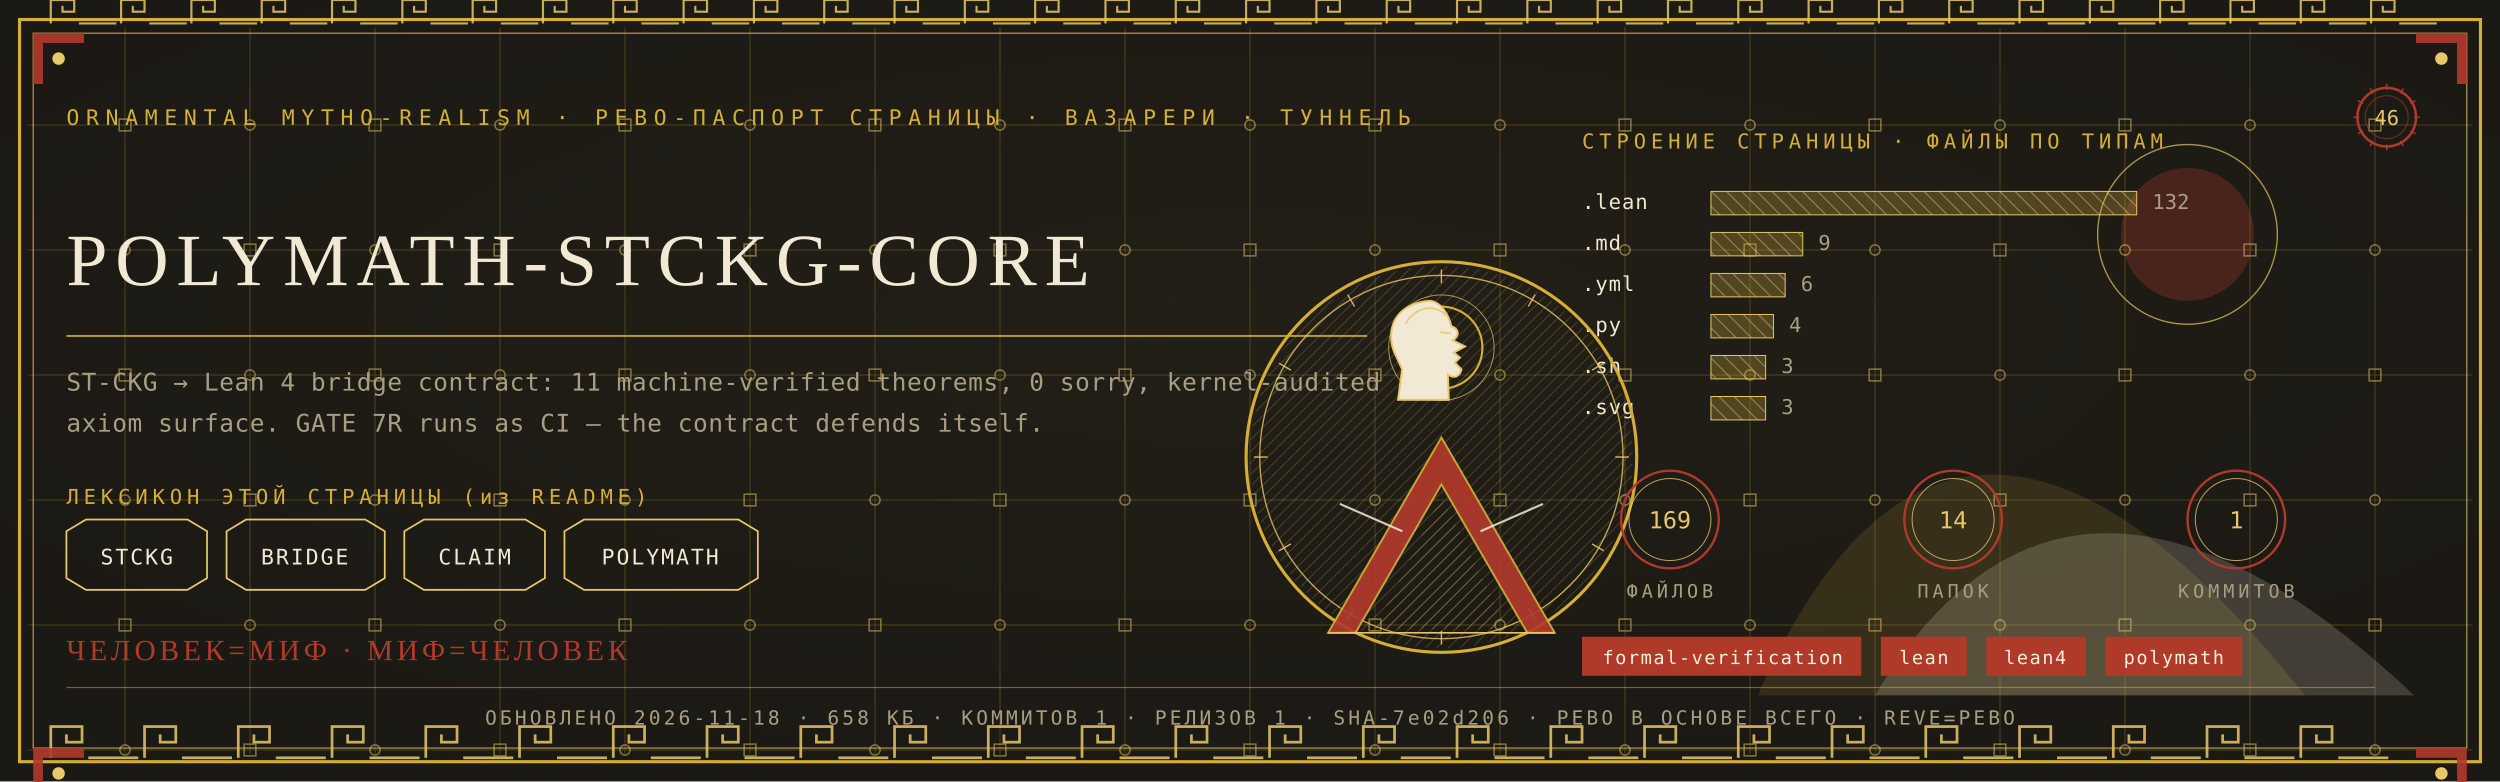
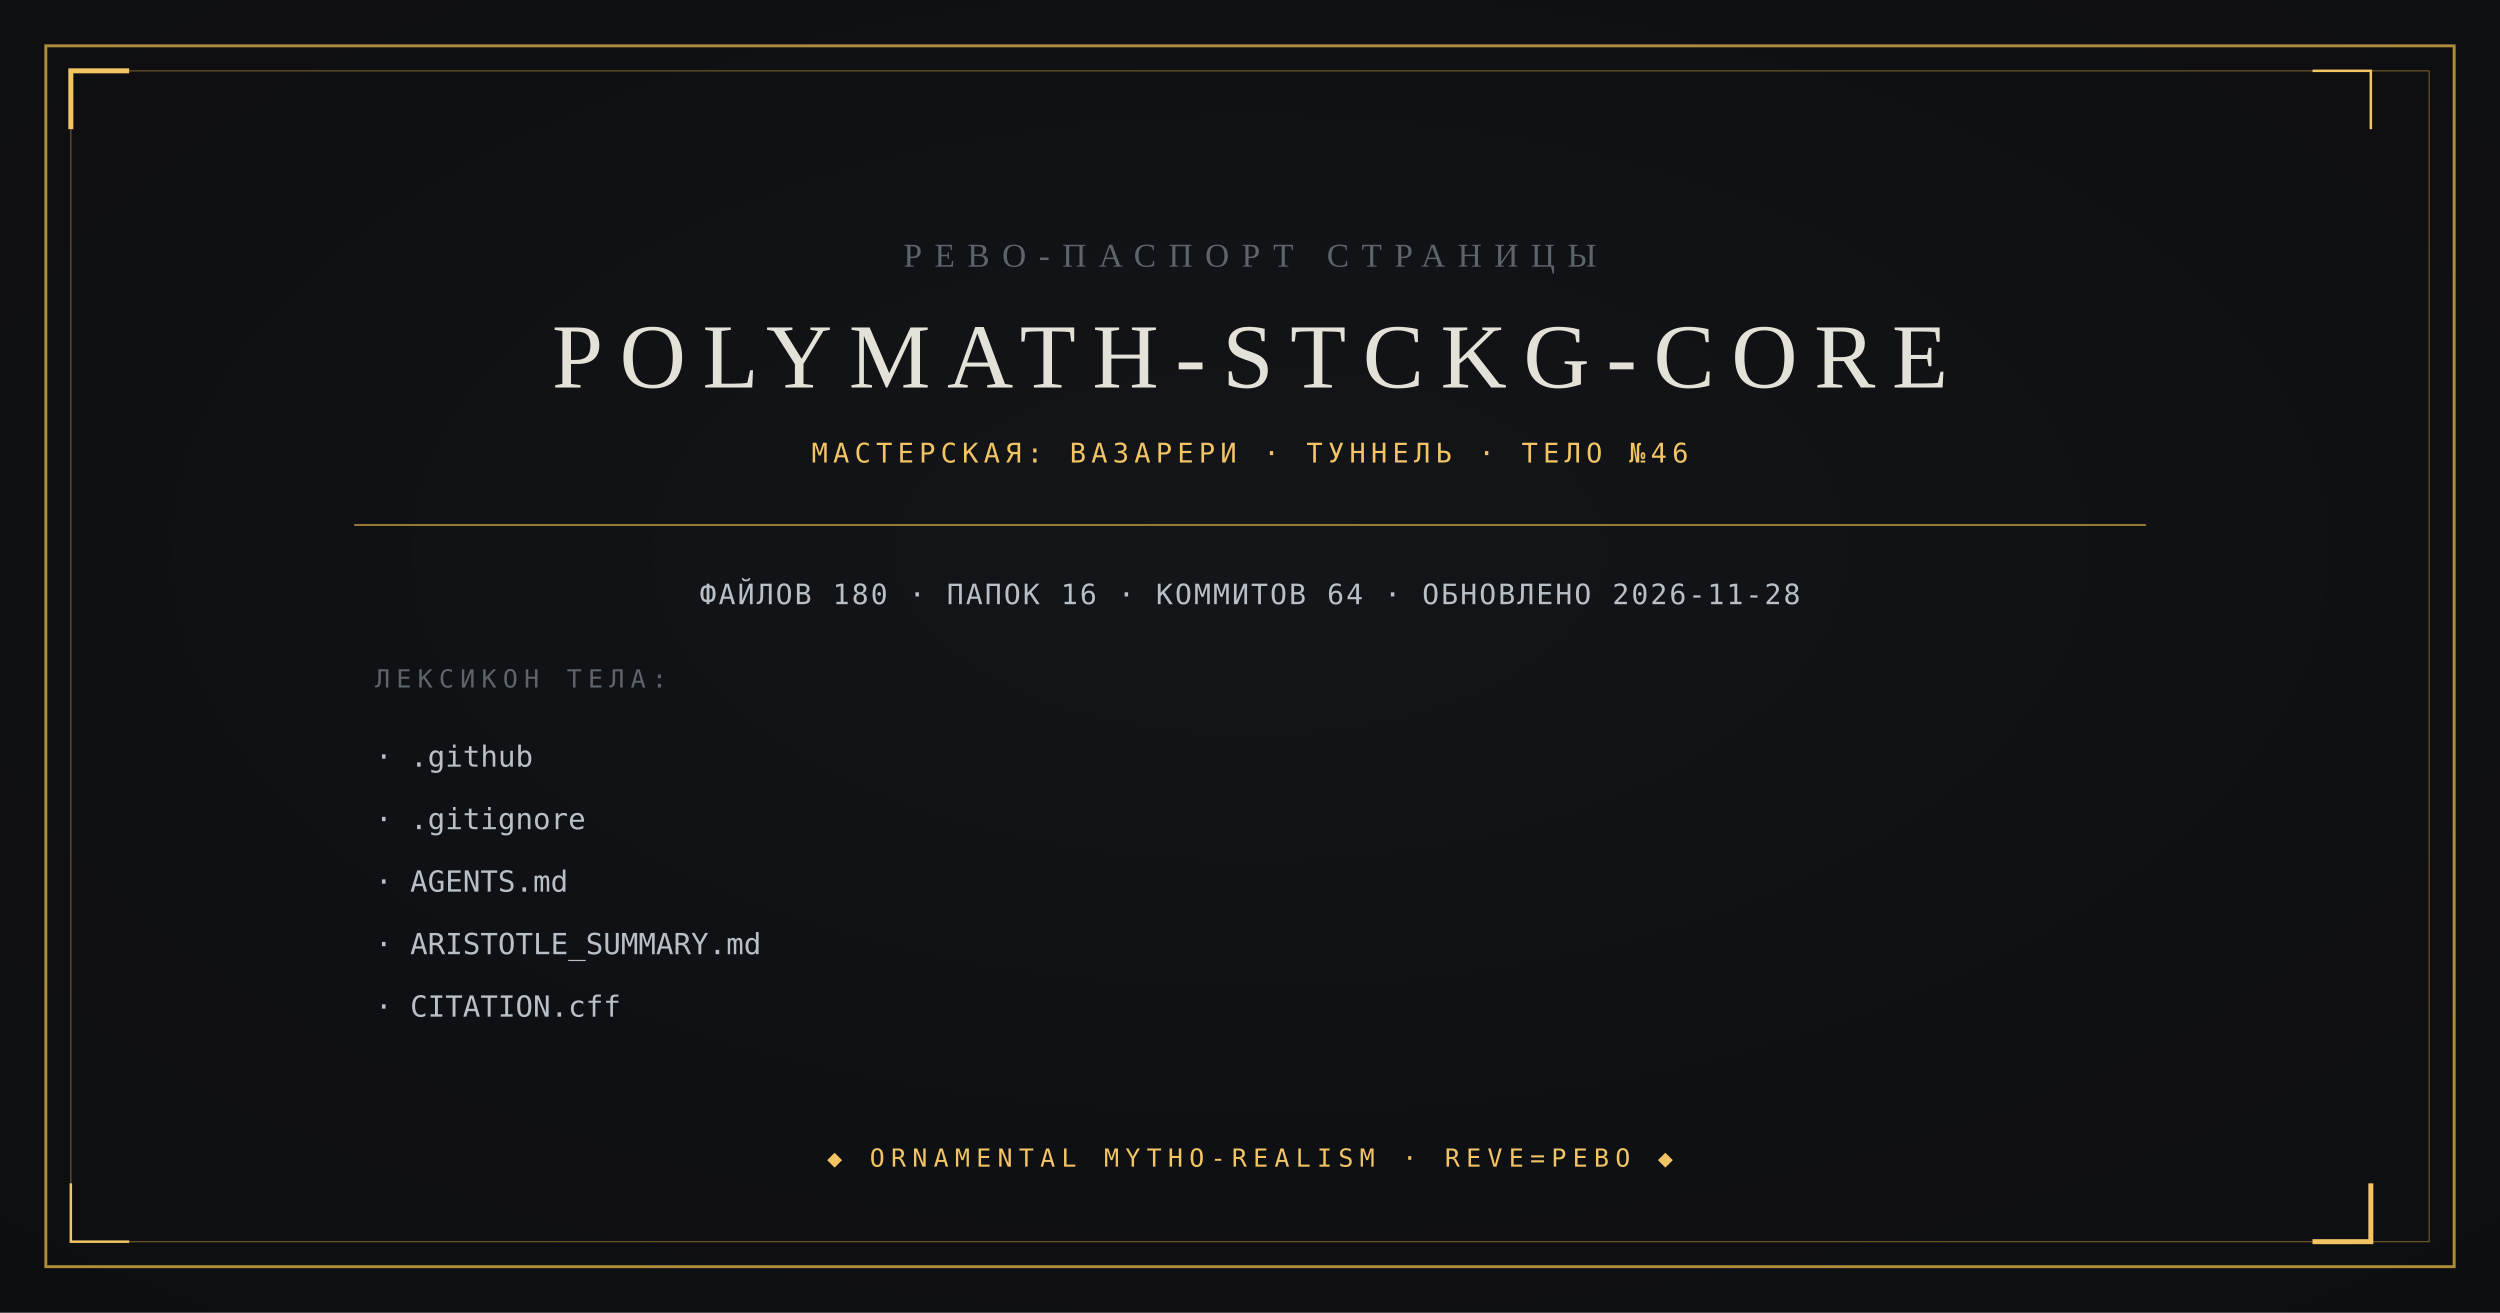
- <svg xmlns="http://www.w3.org/2000/svg" viewBox="0 0 1280 400" width="1280" height="400">
-   <defs>
-     <radialGradient id="rp46" cx="0.5" cy="0.42" r="1.1">
-       <stop offset="0" stop-color="#232017" />
-       <stop offset="1" stop-color="#171512" />
-     </radialGradient>
-     <pattern id="hatchm" width="4.2" height="4.2" patternUnits="userSpaceOnUse" patternTransform="rotate(45)">
-       <rect width="4.2" height="4.2" fill="none" />
-       <line x1="0" y1="0" x2="0" y2="4.2" stroke="#E8C868" stroke-width="0.5" />
-     </pattern>
-     <pattern id="hatchv" width="5.5" height="5.5" patternUnits="userSpaceOnUse" patternTransform="rotate(-45)">
-       <rect width="5.5" height="5.5" fill="none" />
-       <line x1="0" y1="0" x2="0" y2="5.5" stroke="#F2E9D4" stroke-width="0.5" />
-     </pattern>
-   </defs>
-   <rect width="1280" height="400" fill="#171512" />
-   <rect width="1280" height="400" fill="url(#rp46)" opacity="0.94" />
-   <path d="M 900 356 Q 1000 130 1180 356 Z" fill="#D4AF37" opacity="0.14" />
-   <path d="M 960 356 Q 1060 190 1236 356 Z" fill="#F2E9D4" opacity="0.18" />
-   <circle cx="1120" cy="120" r="34" fill="#B03A2A" opacity="0.30" />
-   <circle cx="1120" cy="120" r="46" fill="none" stroke="#E8C868" stroke-width="0.7" opacity="0.7" />
-   <g stroke="#D4AF37" stroke-width="0.45" opacity="0.30">
-     <line x1="64" y1="14" x2="64" y2="386" />
-     <line x1="128" y1="14" x2="128" y2="386" />
-     <line x1="192" y1="14" x2="192" y2="386" />
-     <line x1="256" y1="14" x2="256" y2="386" />
-     <line x1="320" y1="14" x2="320" y2="386" />
-     <line x1="384" y1="14" x2="384" y2="386" />
-     <line x1="448" y1="14" x2="448" y2="386" />
-     <line x1="512" y1="14" x2="512" y2="386" />
-     <line x1="576" y1="14" x2="576" y2="386" />
-     <line x1="640" y1="14" x2="640" y2="386" />
-     <line x1="704" y1="14" x2="704" y2="386" />
-     <line x1="768" y1="14" x2="768" y2="386" />
-     <line x1="832" y1="14" x2="832" y2="386" />
-     <line x1="896" y1="14" x2="896" y2="386" />
-     <line x1="960" y1="14" x2="960" y2="386" />
-     <line x1="1024" y1="14" x2="1024" y2="386" />
-     <line x1="1088" y1="14" x2="1088" y2="386" />
-     <line x1="1152" y1="14" x2="1152" y2="386" />
-     <line x1="1216" y1="14" x2="1216" y2="386" />
-     <line x1="14" y1="64" x2="1266" y2="64" />
-     <line x1="14" y1="128" x2="1266" y2="128" />
-     <line x1="14" y1="192" x2="1266" y2="192" />
-     <line x1="14" y1="256" x2="1266" y2="256" />
-     <line x1="14" y1="320" x2="1266" y2="320" />
-     <line x1="14" y1="384" x2="1266" y2="384" />
-   </g>
-   <g fill="none" stroke="#E8C868" stroke-width="0.8" opacity="0.5">
-     <rect x="61" y="61" width="6" height="6" />
-     <circle cx="64" cy="128" r="2.6" />
-     <rect x="61" y="189" width="6" height="6" />
-     <circle cx="64" cy="256" r="2.6" />
-     <rect x="61" y="317" width="6" height="6" />
-     <circle cx="64" cy="384" r="2.6" />
-     <circle cx="128" cy="64" r="2.6" />
-     <rect x="125" y="125" width="6" height="6" />
-     <circle cx="128" cy="192" r="2.6" />
-     <rect x="125" y="253" width="6" height="6" />
-     <circle cx="128" cy="320" r="2.6" />
-     <rect x="125" y="381" width="6" height="6" />
-     <rect x="189" y="61" width="6" height="6" />
-     <circle cx="192" cy="128" r="2.6" />
-     <rect x="189" y="189" width="6" height="6" />
-     <circle cx="192" cy="256" r="2.6" />
-     <rect x="189" y="317" width="6" height="6" />
-     <circle cx="192" cy="384" r="2.6" />
-     <circle cx="256" cy="64" r="2.6" />
-     <rect x="253" y="125" width="6" height="6" />
-     <circle cx="256" cy="192" r="2.6" />
-     <rect x="253" y="253" width="6" height="6" />
-     <circle cx="256" cy="320" r="2.6" />
-     <rect x="253" y="381" width="6" height="6" />
-     <rect x="317" y="61" width="6" height="6" />
-     <circle cx="320" cy="128" r="2.6" />
-     <rect x="317" y="189" width="6" height="6" />
-     <circle cx="320" cy="256" r="2.6" />
-     <rect x="317" y="317" width="6" height="6" />
-     <circle cx="320" cy="384" r="2.6" />
-     <circle cx="384" cy="64" r="2.6" />
-     <rect x="381" y="125" width="6" height="6" />
-     <circle cx="384" cy="192" r="2.6" />
-     <rect x="381" y="253" width="6" height="6" />
-     <circle cx="384" cy="320" r="2.6" />
-     <rect x="381" y="381" width="6" height="6" />
-     <rect x="445" y="61" width="6" height="6" />
-     <circle cx="448" cy="128" r="2.6" />
-     <rect x="445" y="189" width="6" height="6" />
-     <circle cx="448" cy="256" r="2.6" />
-     <rect x="445" y="317" width="6" height="6" />
-     <circle cx="448" cy="384" r="2.6" />
-     <circle cx="512" cy="64" r="2.6" />
-     <rect x="509" y="125" width="6" height="6" />
-     <circle cx="512" cy="192" r="2.6" />
-     <rect x="509" y="253" width="6" height="6" />
-     <circle cx="512" cy="320" r="2.6" />
-     <rect x="509" y="381" width="6" height="6" />
-     <rect x="573" y="61" width="6" height="6" />
-     <circle cx="576" cy="128" r="2.6" />
-     <rect x="573" y="189" width="6" height="6" />
-     <circle cx="576" cy="256" r="2.6" />
-     <rect x="573" y="317" width="6" height="6" />
-     <circle cx="576" cy="384" r="2.6" />
-     <circle cx="640" cy="64" r="2.6" />
-     <rect x="637" y="125" width="6" height="6" />
-     <circle cx="640" cy="192" r="2.6" />
-     <rect x="637" y="253" width="6" height="6" />
-     <circle cx="640" cy="320" r="2.6" />
-     <rect x="637" y="381" width="6" height="6" />
-     <rect x="701" y="61" width="6" height="6" />
-     <circle cx="704" cy="128" r="2.6" />
-     <rect x="701" y="189" width="6" height="6" />
-     <circle cx="704" cy="256" r="2.6" />
-     <rect x="701" y="317" width="6" height="6" />
-     <circle cx="704" cy="384" r="2.6" />
-     <circle cx="768" cy="64" r="2.6" />
-     <rect x="765" y="125" width="6" height="6" />
-     <circle cx="768" cy="192" r="2.6" />
-     <rect x="765" y="253" width="6" height="6" />
-     <circle cx="768" cy="320" r="2.6" />
-     <rect x="765" y="381" width="6" height="6" />
-     <rect x="829" y="61" width="6" height="6" />
-     <circle cx="832" cy="128" r="2.6" />
-     <rect x="829" y="189" width="6" height="6" />
-     <circle cx="832" cy="256" r="2.6" />
-     <rect x="829" y="317" width="6" height="6" />
-     <circle cx="832" cy="384" r="2.6" />
-     <circle cx="896" cy="64" r="2.6" />
-     <rect x="893" y="125" width="6" height="6" />
-     <circle cx="896" cy="192" r="2.6" />
-     <rect x="893" y="253" width="6" height="6" />
-     <circle cx="896" cy="320" r="2.6" />
-     <rect x="893" y="381" width="6" height="6" />
-     <rect x="957" y="61" width="6" height="6" />
-     <circle cx="960" cy="128" r="2.6" />
-     <rect x="957" y="189" width="6" height="6" />
-     <circle cx="960" cy="256" r="2.6" />
-     <rect x="957" y="317" width="6" height="6" />
-     <circle cx="960" cy="384" r="2.6" />
-     <circle cx="1024" cy="64" r="2.6" />
-     <rect x="1021" y="125" width="6" height="6" />
-     <circle cx="1024" cy="192" r="2.6" />
-     <rect x="1021" y="253" width="6" height="6" />
-     <circle cx="1024" cy="320" r="2.6" />
-     <rect x="1021" y="381" width="6" height="6" />
-     <rect x="1085" y="61" width="6" height="6" />
-     <circle cx="1088" cy="128" r="2.6" />
-     <rect x="1085" y="189" width="6" height="6" />
-     <circle cx="1088" cy="256" r="2.6" />
-     <rect x="1085" y="317" width="6" height="6" />
-     <circle cx="1088" cy="384" r="2.6" />
-     <circle cx="1152" cy="64" r="2.6" />
-     <rect x="1149" y="125" width="6" height="6" />
-     <circle cx="1152" cy="192" r="2.6" />
-     <rect x="1149" y="253" width="6" height="6" />
-     <circle cx="1152" cy="320" r="2.6" />
-     <rect x="1149" y="381" width="6" height="6" />
-     <rect x="1213" y="61" width="6" height="6" />
-     <circle cx="1216" cy="128" r="2.6" />
-     <rect x="1213" y="189" width="6" height="6" />
-     <circle cx="1216" cy="256" r="2.6" />
-     <rect x="1213" y="317" width="6" height="6" />
-     <circle cx="1216" cy="384" r="2.6" />
-   </g>
-   <rect x="10" y="10" width="1260" height="380" fill="none" stroke="#D4AF37" stroke-width="1.6" />
-   <rect x="17" y="17" width="1246" height="366" fill="none" stroke="#E8C868" stroke-width="0.6" opacity="0.75" />
-   <g fill="none" stroke="#E8C868" stroke-width="1.4" opacity="0.85">
-     <path d="M 26 388 L 26 372 L 42 372 L 42 380.0 L 34.0 380.0 L 34.0 376.0" />
-     <line x1="45.2" y1="388" x2="70.8" y2="388" />
-     <path d="M 74 388 L 74 372 L 90 372 L 90 380.0 L 82.0 380.0 L 82.0 376.0" />
-     <line x1="93.2" y1="388" x2="118.8" y2="388" />
-     <path d="M 122 388 L 122 372 L 138 372 L 138 380.0 L 130.0 380.0 L 130.0 376.0" />
-     <line x1="141.2" y1="388" x2="166.8" y2="388" />
-     <path d="M 170 388 L 170 372 L 186 372 L 186 380.0 L 178.0 380.0 L 178.0 376.0" />
-     <line x1="189.2" y1="388" x2="214.8" y2="388" />
-     <path d="M 218 388 L 218 372 L 234 372 L 234 380.0 L 226.0 380.0 L 226.0 376.0" />
-     <line x1="237.2" y1="388" x2="262.8" y2="388" />
-     <path d="M 266 388 L 266 372 L 282 372 L 282 380.0 L 274.0 380.0 L 274.0 376.0" />
-     <line x1="285.2" y1="388" x2="310.8" y2="388" />
-     <path d="M 314 388 L 314 372 L 330 372 L 330 380.0 L 322.0 380.0 L 322.0 376.0" />
-     <line x1="333.2" y1="388" x2="358.8" y2="388" />
-     <path d="M 362 388 L 362 372 L 378 372 L 378 380.0 L 370.0 380.0 L 370.0 376.0" />
-     <line x1="381.2" y1="388" x2="406.8" y2="388" />
-     <path d="M 410 388 L 410 372 L 426 372 L 426 380.0 L 418.0 380.0 L 418.0 376.0" />
-     <line x1="429.2" y1="388" x2="454.8" y2="388" />
-     <path d="M 458 388 L 458 372 L 474 372 L 474 380.0 L 466.0 380.0 L 466.0 376.0" />
-     <line x1="477.2" y1="388" x2="502.8" y2="388" />
-     <path d="M 506 388 L 506 372 L 522 372 L 522 380.0 L 514.0 380.0 L 514.0 376.0" />
-     <line x1="525.2" y1="388" x2="550.8" y2="388" />
-     <path d="M 554 388 L 554 372 L 570 372 L 570 380.0 L 562.0 380.0 L 562.0 376.0" />
-     <line x1="573.2" y1="388" x2="598.8" y2="388" />
-     <path d="M 602 388 L 602 372 L 618 372 L 618 380.0 L 610.0 380.0 L 610.0 376.0" />
-     <line x1="621.2" y1="388" x2="646.8" y2="388" />
-     <path d="M 650 388 L 650 372 L 666 372 L 666 380.0 L 658.0 380.0 L 658.0 376.0" />
-     <line x1="669.2" y1="388" x2="694.8" y2="388" />
-     <path d="M 698 388 L 698 372 L 714 372 L 714 380.0 L 706.0 380.0 L 706.0 376.0" />
-     <line x1="717.2" y1="388" x2="742.8" y2="388" />
-     <path d="M 746 388 L 746 372 L 762 372 L 762 380.0 L 754.0 380.0 L 754.0 376.0" />
-     <line x1="765.2" y1="388" x2="790.8" y2="388" />
-     <path d="M 794 388 L 794 372 L 810 372 L 810 380.0 L 802.0 380.0 L 802.0 376.0" />
-     <line x1="813.2" y1="388" x2="838.8" y2="388" />
-     <path d="M 842 388 L 842 372 L 858 372 L 858 380.0 L 850.0 380.0 L 850.0 376.0" />
-     <line x1="861.2" y1="388" x2="886.8" y2="388" />
-     <path d="M 890 388 L 890 372 L 906 372 L 906 380.0 L 898.0 380.0 L 898.0 376.0" />
-     <line x1="909.2" y1="388" x2="934.8" y2="388" />
-     <path d="M 938 388 L 938 372 L 954 372 L 954 380.0 L 946.0 380.0 L 946.0 376.0" />
-     <line x1="957.2" y1="388" x2="982.8" y2="388" />
-     <path d="M 986 388 L 986 372 L 1002 372 L 1002 380.0 L 994.0 380.0 L 994.0 376.0" />
-     <line x1="1005.2" y1="388" x2="1030.8" y2="388" />
-     <path d="M 1034 388 L 1034 372 L 1050 372 L 1050 380.0 L 1042.0 380.0 L 1042.0 376.0" />
-     <line x1="1053.2" y1="388" x2="1078.8" y2="388" />
-     <path d="M 1082 388 L 1082 372 L 1098 372 L 1098 380.0 L 1090.0 380.0 L 1090.0 376.0" />
-     <line x1="1101.2" y1="388" x2="1126.8" y2="388" />
-     <path d="M 1130 388 L 1130 372 L 1146 372 L 1146 380.0 L 1138.0 380.0 L 1138.0 376.0" />
-     <line x1="1149.2" y1="388" x2="1174.8" y2="388" />
-     <path d="M 1178 388 L 1178 372 L 1194 372 L 1194 380.0 L 1186.0 380.0 L 1186.0 376.0" />
-     <line x1="1197.2" y1="388" x2="1222.8" y2="388" />
-   </g>
-   <g fill="none" stroke="#E8C868" stroke-width="1.1" opacity="0.85">
-     <path d="M 26 12 L 26 0 L 38 0 L 38 6.0 L 32.0 6.0 L 32.0 3.0" />
-     <line x1="40.4" y1="12" x2="59.6" y2="12" />
-     <path d="M 62 12 L 62 0 L 74 0 L 74 6.0 L 68.0 6.0 L 68.0 3.0" />
-     <line x1="76.4" y1="12" x2="95.6" y2="12" />
-     <path d="M 98 12 L 98 0 L 110 0 L 110 6.0 L 104.0 6.0 L 104.0 3.0" />
-     <line x1="112.4" y1="12" x2="131.6" y2="12" />
-     <path d="M 134 12 L 134 0 L 146 0 L 146 6.0 L 140.0 6.0 L 140.0 3.0" />
-     <line x1="148.4" y1="12" x2="167.6" y2="12" />
-     <path d="M 170 12 L 170 0 L 182 0 L 182 6.0 L 176.0 6.0 L 176.0 3.0" />
-     <line x1="184.4" y1="12" x2="203.6" y2="12" />
-     <path d="M 206 12 L 206 0 L 218 0 L 218 6.0 L 212.0 6.0 L 212.0 3.0" />
-     <line x1="220.4" y1="12" x2="239.6" y2="12" />
-     <path d="M 242 12 L 242 0 L 254 0 L 254 6.0 L 248.0 6.0 L 248.0 3.0" />
-     <line x1="256.4" y1="12" x2="275.6" y2="12" />
-     <path d="M 278 12 L 278 0 L 290 0 L 290 6.0 L 284.0 6.0 L 284.0 3.0" />
-     <line x1="292.4" y1="12" x2="311.6" y2="12" />
-     <path d="M 314 12 L 314 0 L 326 0 L 326 6.0 L 320.0 6.0 L 320.0 3.0" />
-     <line x1="328.4" y1="12" x2="347.6" y2="12" />
-     <path d="M 350 12 L 350 0 L 362 0 L 362 6.0 L 356.0 6.0 L 356.0 3.0" />
-     <line x1="364.4" y1="12" x2="383.6" y2="12" />
-     <path d="M 386 12 L 386 0 L 398 0 L 398 6.0 L 392.0 6.0 L 392.0 3.0" />
-     <line x1="400.4" y1="12" x2="419.6" y2="12" />
-     <path d="M 422 12 L 422 0 L 434 0 L 434 6.0 L 428.0 6.0 L 428.0 3.0" />
-     <line x1="436.4" y1="12" x2="455.6" y2="12" />
-     <path d="M 458 12 L 458 0 L 470 0 L 470 6.0 L 464.0 6.0 L 464.0 3.0" />
-     <line x1="472.4" y1="12" x2="491.6" y2="12" />
-     <path d="M 494 12 L 494 0 L 506 0 L 506 6.0 L 500.0 6.0 L 500.0 3.0" />
-     <line x1="508.4" y1="12" x2="527.6" y2="12" />
-     <path d="M 530 12 L 530 0 L 542 0 L 542 6.0 L 536.0 6.0 L 536.0 3.0" />
-     <line x1="544.4" y1="12" x2="563.6" y2="12" />
-     <path d="M 566 12 L 566 0 L 578 0 L 578 6.0 L 572.0 6.0 L 572.0 3.0" />
-     <line x1="580.4" y1="12" x2="599.6" y2="12" />
-     <path d="M 602 12 L 602 0 L 614 0 L 614 6.0 L 608.0 6.0 L 608.0 3.0" />
-     <line x1="616.4" y1="12" x2="635.6" y2="12" />
-     <path d="M 638 12 L 638 0 L 650 0 L 650 6.0 L 644.0 6.0 L 644.0 3.0" />
-     <line x1="652.4" y1="12" x2="671.6" y2="12" />
-     <path d="M 674 12 L 674 0 L 686 0 L 686 6.0 L 680.0 6.0 L 680.0 3.0" />
-     <line x1="688.4" y1="12" x2="707.6" y2="12" />
-     <path d="M 710 12 L 710 0 L 722 0 L 722 6.0 L 716.0 6.0 L 716.0 3.0" />
-     <line x1="724.4" y1="12" x2="743.6" y2="12" />
-     <path d="M 746 12 L 746 0 L 758 0 L 758 6.0 L 752.0 6.0 L 752.0 3.0" />
-     <line x1="760.4" y1="12" x2="779.6" y2="12" />
-     <path d="M 782 12 L 782 0 L 794 0 L 794 6.0 L 788.0 6.0 L 788.0 3.0" />
-     <line x1="796.4" y1="12" x2="815.6" y2="12" />
-     <path d="M 818 12 L 818 0 L 830 0 L 830 6.0 L 824.0 6.0 L 824.0 3.0" />
-     <line x1="832.4" y1="12" x2="851.6" y2="12" />
-     <path d="M 854 12 L 854 0 L 866 0 L 866 6.0 L 860.0 6.0 L 860.0 3.0" />
-     <line x1="868.4" y1="12" x2="887.6" y2="12" />
-     <path d="M 890 12 L 890 0 L 902 0 L 902 6.0 L 896.0 6.0 L 896.0 3.0" />
-     <line x1="904.4" y1="12" x2="923.6" y2="12" />
-     <path d="M 926 12 L 926 0 L 938 0 L 938 6.0 L 932.0 6.0 L 932.0 3.0" />
-     <line x1="940.4" y1="12" x2="959.6" y2="12" />
-     <path d="M 962 12 L 962 0 L 974 0 L 974 6.0 L 968.0 6.0 L 968.0 3.0" />
-     <line x1="976.4" y1="12" x2="995.6" y2="12" />
-     <path d="M 998 12 L 998 0 L 1010 0 L 1010 6.0 L 1004.0 6.0 L 1004.0 3.0" />
-     <line x1="1012.4" y1="12" x2="1031.6" y2="12" />
-     <path d="M 1034 12 L 1034 0 L 1046 0 L 1046 6.0 L 1040.0 6.0 L 1040.0 3.0" />
-     <line x1="1048.4" y1="12" x2="1067.6" y2="12" />
-     <path d="M 1070 12 L 1070 0 L 1082 0 L 1082 6.0 L 1076.0 6.0 L 1076.0 3.0" />
-     <line x1="1084.4" y1="12" x2="1103.6" y2="12" />
-     <path d="M 1106 12 L 1106 0 L 1118 0 L 1118 6.0 L 1112.0 6.0 L 1112.0 3.0" />
-     <line x1="1120.4" y1="12" x2="1139.6" y2="12" />
-     <path d="M 1142 12 L 1142 0 L 1154 0 L 1154 6.0 L 1148.0 6.0 L 1148.0 3.0" />
-     <line x1="1156.4" y1="12" x2="1175.6" y2="12" />
-     <path d="M 1178 12 L 1178 0 L 1190 0 L 1190 6.0 L 1184.0 6.0 L 1184.0 3.0" />
-     <line x1="1192.4" y1="12" x2="1211.6" y2="12" />
-     <path d="M 1214 12 L 1214 0 L 1226 0 L 1226 6.0 L 1220.0 6.0 L 1220.0 3.0" />
-     <line x1="1228.4" y1="12" x2="1247.6" y2="12" />
-   </g>
-   <g transform="translate(17,17) scale(1,1)">
-     <path d="M 0 0 L 26 0 L 26 5 L 5 5 L 5 26 L 0 26 Z" fill="#B03A2A" opacity="0.9" />
-     <circle cx="13" cy="13" r="3.2" fill="#E8C868" />
-   </g>
-   <g transform="translate(1263,17) scale(-1,1)">
-     <path d="M 0 0 L 26 0 L 26 5 L 5 5 L 5 26 L 0 26 Z" fill="#B03A2A" opacity="0.9" />
-     <circle cx="13" cy="13" r="3.2" fill="#E8C868" />
-   </g>
-   <g transform="translate(17,383) scale(1,1)">
-     <path d="M 0 0 L 26 0 L 26 5 L 5 5 L 5 26 L 0 26 Z" fill="#B03A2A" opacity="0.9" />
-     <circle cx="13" cy="13" r="3.2" fill="#E8C868" />
-   </g>
-   <g transform="translate(1263,383) scale(-1,1)">
-     <path d="M 0 0 L 26 0 L 26 5 L 5 5 L 5 26 L 0 26 Z" fill="#B03A2A" opacity="0.9" />
-     <circle cx="13" cy="13" r="3.2" fill="#E8C868" />
-   </g>
-   <text x="34" y="64" font-family="'Cascadia Mono', ui-monospace, Consolas, monospace" font-size="11" fill="#D4AF37" letter-spacing="3.4">ORNAMENTAL MYTHO-REALISM · РЕВО-ПАСПОРТ СТРАНИЦЫ · ВАЗАРЕРИ · ТУННЕЛЬ</text>
-   <g transform="translate(1222,60)">
-     <circle r="15" fill="none" stroke="#B03A2A" stroke-width="1.3" />
-     <circle r="11" fill="none" stroke="#B03A2A" stroke-width="0.55" opacity="0.6" />
-     <text y="4" text-anchor="middle" font-family="'Cascadia Mono', ui-monospace, Consolas, monospace" font-size="10.5" fill="#E8C868">46</text>
-     <g stroke="#B03A2A" stroke-width="0.7">
-       <line x1="0" y1="-17" x2="0" y2="-14" transform="rotate(0)" />
-       <line x1="0" y1="-17" x2="0" y2="-14" transform="rotate(30)" />
-       <line x1="0" y1="-17" x2="0" y2="-14" transform="rotate(60)" />
-       <line x1="0" y1="-17" x2="0" y2="-14" transform="rotate(90)" />
-       <line x1="0" y1="-17" x2="0" y2="-14" transform="rotate(120)" />
-       <line x1="0" y1="-17" x2="0" y2="-14" transform="rotate(150)" />
-       <line x1="0" y1="-17" x2="0" y2="-14" transform="rotate(180)" />
-       <line x1="0" y1="-17" x2="0" y2="-14" transform="rotate(210)" />
-       <line x1="0" y1="-17" x2="0" y2="-14" transform="rotate(240)" />
-       <line x1="0" y1="-17" x2="0" y2="-14" transform="rotate(270)" />
-       <line x1="0" y1="-17" x2="0" y2="-14" transform="rotate(300)" />
-       <line x1="0" y1="-17" x2="0" y2="-14" transform="rotate(330)" />
-     </g>
-   </g>
-   <text x="34" y="146" font-family="Georgia, 'Times New Roman', serif" font-size="37.8" fill="#F2E9D4" letter-spacing="4">POLYMATH-STCKG-CORE</text>
-   <line x1="34" y1="172" x2="700" y2="172" stroke="#D4AF37" stroke-width="1" opacity="0.85" />
-   <text x="34" y="200" font-family="'Cascadia Mono', ui-monospace, Consolas, monospace" font-size="12.5" fill="#A99E82" letter-spacing="0.3">ST-CKG → Lean 4 bridge contract: 11 machine-verified theorems, 0 sorry, kernel-audited</text>
-   <text x="34" y="221" font-family="'Cascadia Mono', ui-monospace, Consolas, monospace" font-size="12.5" fill="#A99E82" letter-spacing="0.3">axiom surface. GATE 7R runs as CI — the contract defends itself.</text>
-   <text x="34" y="258" font-family="'Cascadia Mono', ui-monospace, Consolas, monospace" font-size="10.5" fill="#D4AF37" letter-spacing="2.5">ЛЕКСИКОН ЭТОЙ СТРАНИЦЫ (из README)</text>
-   <path d="M 34 272 L 44 266 L 96 266 L 106 272 L 106 296 L 96 302 L 44 302 L 34 296 Z" fill="none" stroke="#E8C868" stroke-width="0.9" />
-   <text x="70" y="289" text-anchor="middle" font-family="'Cascadia Mono', ui-monospace, Consolas, monospace" font-size="11" fill="#F2E9D4" letter-spacing="1">STCKG</text>
-   <path d="M 116 272 L 126 266 L 187 266 L 197 272 L 197 296 L 187 302 L 126 302 L 116 296 Z" fill="none" stroke="#E8C868" stroke-width="0.9" />
-   <text x="156" y="289" text-anchor="middle" font-family="'Cascadia Mono', ui-monospace, Consolas, monospace" font-size="11" fill="#F2E9D4" letter-spacing="1">BRIDGE</text>
-   <path d="M 207 272 L 217 266 L 269 266 L 279 272 L 279 296 L 269 302 L 217 302 L 207 296 Z" fill="none" stroke="#E8C868" stroke-width="0.9" />
-   <text x="243" y="289" text-anchor="middle" font-family="'Cascadia Mono', ui-monospace, Consolas, monospace" font-size="11" fill="#F2E9D4" letter-spacing="1">CLAIM</text>
-   <path d="M 289 272 L 299 266 L 378 266 L 388 272 L 388 296 L 378 302 L 299 302 L 289 296 Z" fill="none" stroke="#E8C868" stroke-width="0.9" />
-   <text x="338" y="289" text-anchor="middle" font-family="'Cascadia Mono', ui-monospace, Consolas, monospace" font-size="11" fill="#F2E9D4" letter-spacing="1">POLYMATH</text>
-   <text x="810" y="76" font-family="'Cascadia Mono', ui-monospace, Consolas, monospace" font-size="10.5" fill="#D4AF37" letter-spacing="2.5">СТРОЕНИЕ СТРАНИЦЫ · ФАЙЛЫ ПО ТИПАМ</text>
-   <text x="810" y="107" font-family="'Cascadia Mono', ui-monospace, Consolas, monospace" font-size="10.5" fill="#F2E9D4" letter-spacing="0.5">.lean</text>
-   <rect x="876" y="98" width="218" height="12" fill="url(#hatchv)" opacity="0.9" />
-   <rect x="876" y="98" width="218" height="12" fill="#D4AF37" opacity="0.28" />
-   <rect x="876" y="98" width="218" height="12" fill="none" stroke="#E8C868" stroke-width="0.5" />
-   <text x="1102" y="107" font-family="'Cascadia Mono', ui-monospace, Consolas, monospace" font-size="10.5" fill="#A99E82">132</text>
-   <text x="810" y="128" font-family="'Cascadia Mono', ui-monospace, Consolas, monospace" font-size="10.5" fill="#F2E9D4" letter-spacing="0.5">.md</text>
-   <rect x="876" y="119" width="47" height="12" fill="url(#hatchv)" opacity="0.9" />
-   <rect x="876" y="119" width="47" height="12" fill="#D4AF37" opacity="0.28" />
-   <rect x="876" y="119" width="47" height="12" fill="none" stroke="#E8C868" stroke-width="0.5" />
-   <text x="931" y="128" font-family="'Cascadia Mono', ui-monospace, Consolas, monospace" font-size="10.5" fill="#A99E82">9</text>
-   <text x="810" y="149" font-family="'Cascadia Mono', ui-monospace, Consolas, monospace" font-size="10.5" fill="#F2E9D4" letter-spacing="0.5">.yml</text>
-   <rect x="876" y="140" width="38" height="12" fill="url(#hatchv)" opacity="0.9" />
-   <rect x="876" y="140" width="38" height="12" fill="#D4AF37" opacity="0.28" />
-   <rect x="876" y="140" width="38" height="12" fill="none" stroke="#E8C868" stroke-width="0.5" />
-   <text x="922" y="149" font-family="'Cascadia Mono', ui-monospace, Consolas, monospace" font-size="10.5" fill="#A99E82">6</text>
-   <text x="810" y="170" font-family="'Cascadia Mono', ui-monospace, Consolas, monospace" font-size="10.5" fill="#F2E9D4" letter-spacing="0.5">.py</text>
-   <rect x="876" y="161" width="32" height="12" fill="url(#hatchv)" opacity="0.9" />
-   <rect x="876" y="161" width="32" height="12" fill="#D4AF37" opacity="0.28" />
-   <rect x="876" y="161" width="32" height="12" fill="none" stroke="#E8C868" stroke-width="0.5" />
-   <text x="916" y="170" font-family="'Cascadia Mono', ui-monospace, Consolas, monospace" font-size="10.5" fill="#A99E82">4</text>
-   <text x="810" y="191" font-family="'Cascadia Mono', ui-monospace, Consolas, monospace" font-size="10.5" fill="#F2E9D4" letter-spacing="0.5">.sh</text>
-   <rect x="876" y="182" width="28" height="12" fill="url(#hatchv)" opacity="0.9" />
-   <rect x="876" y="182" width="28" height="12" fill="#D4AF37" opacity="0.28" />
-   <rect x="876" y="182" width="28" height="12" fill="none" stroke="#E8C868" stroke-width="0.5" />
-   <text x="912" y="191" font-family="'Cascadia Mono', ui-monospace, Consolas, monospace" font-size="10.5" fill="#A99E82">3</text>
-   <text x="810" y="212" font-family="'Cascadia Mono', ui-monospace, Consolas, monospace" font-size="10.5" fill="#F2E9D4" letter-spacing="0.5">.svg</text>
-   <rect x="876" y="203" width="28" height="12" fill="url(#hatchv)" opacity="0.9" />
-   <rect x="876" y="203" width="28" height="12" fill="#D4AF37" opacity="0.28" />
-   <rect x="876" y="203" width="28" height="12" fill="none" stroke="#E8C868" stroke-width="0.5" />
-   <text x="912" y="212" font-family="'Cascadia Mono', ui-monospace, Consolas, monospace" font-size="10.5" fill="#A99E82">3</text>
-   <g transform="translate(738,234)">
-     <circle r="100" fill="none" stroke="#D4AF37" stroke-width="1.6" />
-     <circle r="93" fill="none" stroke="#E8C868" stroke-width="0.7" opacity="0.8" />
-     <circle r="98" fill="url(#hatchm)" opacity="0.4" />
-     <g stroke="#E8C868" stroke-width="0.7" opacity="0.9">
-       <line x1="0" y1="-96" x2="0" y2="-89" transform="rotate(0)" />
-       <line x1="0" y1="-96" x2="0" y2="-89" transform="rotate(30)" />
-       <line x1="0" y1="-96" x2="0" y2="-89" transform="rotate(60)" />
-       <line x1="0" y1="-96" x2="0" y2="-89" transform="rotate(90)" />
-       <line x1="0" y1="-96" x2="0" y2="-89" transform="rotate(120)" />
-       <line x1="0" y1="-96" x2="0" y2="-89" transform="rotate(150)" />
-       <line x1="0" y1="-96" x2="0" y2="-89" transform="rotate(180)" />
-       <line x1="0" y1="-96" x2="0" y2="-89" transform="rotate(210)" />
-       <line x1="0" y1="-96" x2="0" y2="-89" transform="rotate(240)" />
-       <line x1="0" y1="-96" x2="0" y2="-89" transform="rotate(270)" />
-       <line x1="0" y1="-96" x2="0" y2="-89" transform="rotate(300)" />
-       <line x1="0" y1="-96" x2="0" y2="-89" transform="rotate(330)" />
-     </g>
-     <circle cy="-56" r="21" fill="none" stroke="#D4AF37" stroke-width="1.1" />
-     <circle cy="-56" r="27" fill="none" stroke="#E8C868" stroke-width="0.5" opacity="0.7" />
-     <path d="M -6.0 -80.0 C -23.5 -78.7 -28.7 -65.7 -24.3 -54.0 L -20.1 -44.9 L -22.2 -29.3 L 3.8 -29.3 L 3.3 -42.3 C 6.9 -39.7 9.5 -41.5 10.3 -44.9 L 6.9 -48.3 L 9.5 -50.9 L 6.4 -53.5 L 12.1 -56.6 L 5.9 -59.7 C 9.5 -62.3 9.0 -65.7 5.1 -67.0 C 3.8 -72.7 -0.1 -79.5 -6.0 -80.0 Z" fill="#F2E9D4" stroke="#E8C868" stroke-width="1.0" />
-     <g fill="none" stroke="#E8C868" stroke-width="0.8" opacity="0.95">
-       <path d="M -18.3 -68.3 C -13.1 -77.4 -2.7 -78.7 2.5 -72.2" />
-       <path d="M -0.9 -63.9 L 4.8 -63.4" />
-     </g>
-     <path d="M -58.0 90.0 L 0 -10.0 L 58.0 90.0 L 44.0 90.0 L 0 14.0 L -44.0 90.0 Z" fill="#B03A2A" opacity="0.92" stroke="#D4AF37" stroke-width="1.0" />
-     <path d="M -34.0 88.0 L 0 20.0 L 34.0 88.0" fill="url(#hatchm)" opacity="0.5" stroke="none" />
-     <path d="M -58.0 90.0 L 58.0 90.0" fill="none" stroke="#E8C868" stroke-width="0.8" />
-     <path d="M -52.0 24.0 L -20.0 38.0" fill="none" stroke="#F2E9D4" stroke-width="1.1" opacity="0.85" />
-     <path d="M 52.0 24.0 L 20.0 38.0" fill="none" stroke="#F2E9D4" stroke-width="1.1" opacity="0.85" />
-   </g>
-   <g transform="translate(855,266)">
-     <circle r="25" fill="none" stroke="#B03A2A" stroke-width="1.2" />
-     <circle r="21" fill="none" stroke="#E8C868" stroke-width="0.5" opacity="0.8" />
-     <text y="4.5" text-anchor="middle" font-family="'Cascadia Mono', ui-monospace, Consolas, monospace" font-size="12" fill="#E8C868">169</text>
-     <text y="40" text-anchor="middle" font-family="'Cascadia Mono', ui-monospace, Consolas, monospace" font-size="9.5" fill="#A99E82" letter-spacing="2">ФАЙЛОВ</text>
-   </g>
-   <g transform="translate(1000,266)">
-     <circle r="25" fill="none" stroke="#B03A2A" stroke-width="1.2" />
-     <circle r="21" fill="none" stroke="#E8C868" stroke-width="0.5" opacity="0.8" />
-     <text y="4.5" text-anchor="middle" font-family="'Cascadia Mono', ui-monospace, Consolas, monospace" font-size="12" fill="#E8C868">14</text>
-     <text y="40" text-anchor="middle" font-family="'Cascadia Mono', ui-monospace, Consolas, monospace" font-size="9.5" fill="#A99E82" letter-spacing="2">ПАПОК</text>
-   </g>
-   <g transform="translate(1145,266)">
-     <circle r="25" fill="none" stroke="#B03A2A" stroke-width="1.2" />
-     <circle r="21" fill="none" stroke="#E8C868" stroke-width="0.5" opacity="0.8" />
-     <text y="4.5" text-anchor="middle" font-family="'Cascadia Mono', ui-monospace, Consolas, monospace" font-size="12" fill="#E8C868">1</text>
-     <text y="40" text-anchor="middle" font-family="'Cascadia Mono', ui-monospace, Consolas, monospace" font-size="9.5" fill="#A99E82" letter-spacing="2">КОММИТОВ</text>
-   </g>
-   <rect x="810" y="326" rx="0" width="143" height="20" fill="#B03A2A" />
-   <text x="882" y="340" text-anchor="middle" font-family="'Cascadia Mono', ui-monospace, Consolas, monospace" font-size="9.5" fill="#F5EFE2" letter-spacing="0.8">formal-verification</text>
-   <rect x="963" y="326" rx="0" width="44" height="20" fill="#B03A2A" />
-   <text x="985" y="340" text-anchor="middle" font-family="'Cascadia Mono', ui-monospace, Consolas, monospace" font-size="9.5" fill="#F5EFE2" letter-spacing="0.8">lean</text>
-   <rect x="1017" y="326" rx="0" width="51" height="20" fill="#B03A2A" />
-   <text x="1042" y="340" text-anchor="middle" font-family="'Cascadia Mono', ui-monospace, Consolas, monospace" font-size="9.5" fill="#F5EFE2" letter-spacing="0.8">lean4</text>
-   <rect x="1078" y="326" rx="0" width="70" height="20" fill="#B03A2A" />
-   <text x="1113" y="340" text-anchor="middle" font-family="'Cascadia Mono', ui-monospace, Consolas, monospace" font-size="9.5" fill="#F5EFE2" letter-spacing="0.8">polymath</text>
-   <text x="34" y="338" font-family="Georgia, 'Times New Roman', serif" font-size="15" fill="#B03A2A" letter-spacing="2">ЧЕЛОВЕК=МИФ · МИФ=ЧЕЛОВЕК</text>
-   <line x1="34" y1="352" x2="1216" y2="352" stroke="#D4AF37" stroke-width="0.6" opacity="0.5" />
-   <text x="640" y="371" text-anchor="middle" font-family="'Cascadia Mono', ui-monospace, Consolas, monospace" font-size="10" fill="#A99E82" letter-spacing="1.6">ОБНОВЛЕНО 2026-11-18 · 658 КБ · КОММИТОВ 1 · РЕЛИЗОВ 1 · SHA-7e02d206 · РЕВО В ОСНОВЕ ВСЕГО · REVE=РЕВО</text>
+ <svg xmlns="http://www.w3.org/2000/svg" viewBox="0 0 1200 630" width="1200" height="630">
+   <rect width="1200" height="630" fill="#0B0C0E" />
+   <radialGradient id="v" cx="0.5" cy="0.42" r="0.95">
+     <stop offset="0" stop-color="#14161A" />
+     <stop offset="1" stop-color="#0B0C0E" />
+   </radialGradient>
+   <rect width="1200" height="630" fill="url(#v)" opacity="0.9" />
+   <rect x="22" y="22" width="1156" height="586" fill="none" stroke="#B08D3E" stroke-width="1.4" />
+   <rect x="34" y="34" width="1132" height="562" fill="none" stroke="#B08D3E" stroke-width="0.6" opacity="0.55" />
+   <path d="M 34 62 L 34 34 L 62 34" fill="none" stroke="#F2C464" stroke-width="2.4" />
+   <path d="M 1138 568 L 1138 596 L 1110 596" fill="none" stroke="#F2C464" stroke-width="2.4" />
+   <path d="M 1138 62 L 1138 34 L 1110 34" fill="none" stroke="#F2C464" stroke-width="1.2" />
+   <path d="M 62 596 L 34 596 L 34 568" fill="none" stroke="#F2C464" stroke-width="1.2" />
+   <text x="600" y="128" text-anchor="middle" font-family="Georgia, 'Times New Roman', serif" font-size="16" fill="#5E646C" letter-spacing="6">РЕВО-ПАСПОРТ СТРАНИЦЫ</text>
+   <text x="600" y="186" text-anchor="middle" font-family="Georgia, 'Times New Roman', serif" font-size="44" fill="#E4E2D8" letter-spacing="8">POLYMATH-STCKG-CORE</text>
+   <text x="600" y="222" text-anchor="middle" font-family="ui-monospace, Consolas, monospace" font-size="13" fill="#F2C464" letter-spacing="2.5">МАСТЕРСКАЯ: ВАЗАРЕРИ · ТУННЕЛЬ · ТЕЛО №46</text>
+   <line x1="170" y1="252" x2="1030" y2="252" stroke="#B08D3E" stroke-width="0.8" />
+   <text x="600" y="290" text-anchor="middle" font-family="ui-monospace, Consolas, monospace" font-size="13.5" fill="#B9BFC7" letter-spacing="1">ФАЙЛОВ 180 · ПАПОК 16 · КОММИТОВ 64 · ОБНОВЛЕНО 2026-11-28</text>
+   <text x="180" y="330" font-family="ui-monospace, Consolas, monospace" font-size="12" fill="#5E646C" letter-spacing="3">ЛЕКСИКОН ТЕЛА:</text>
+   <text x="180" y="368" font-family="ui-monospace, Consolas, monospace" font-size="14" fill="#B9BFC7">· .github</text>
+   <text x="180" y="398" font-family="ui-monospace, Consolas, monospace" font-size="14" fill="#B9BFC7">· .gitignore</text>
+   <text x="180" y="428" font-family="ui-monospace, Consolas, monospace" font-size="14" fill="#B9BFC7">· AGENTS.md</text>
+   <text x="180" y="458" font-family="ui-monospace, Consolas, monospace" font-size="14" fill="#B9BFC7">· ARISTOTLE_SUMMARY.md</text>
+   <text x="180" y="488" font-family="ui-monospace, Consolas, monospace" font-size="14" fill="#B9BFC7">· CITATION.cff</text>
+   <text x="600" y="560" text-anchor="middle" font-family="ui-monospace, Consolas, monospace" font-size="12" fill="#F2C464" letter-spacing="3">◆ ORNAMENTAL MYTHO-REALISM · REVE=РЕВО ◆</text>
</svg>
